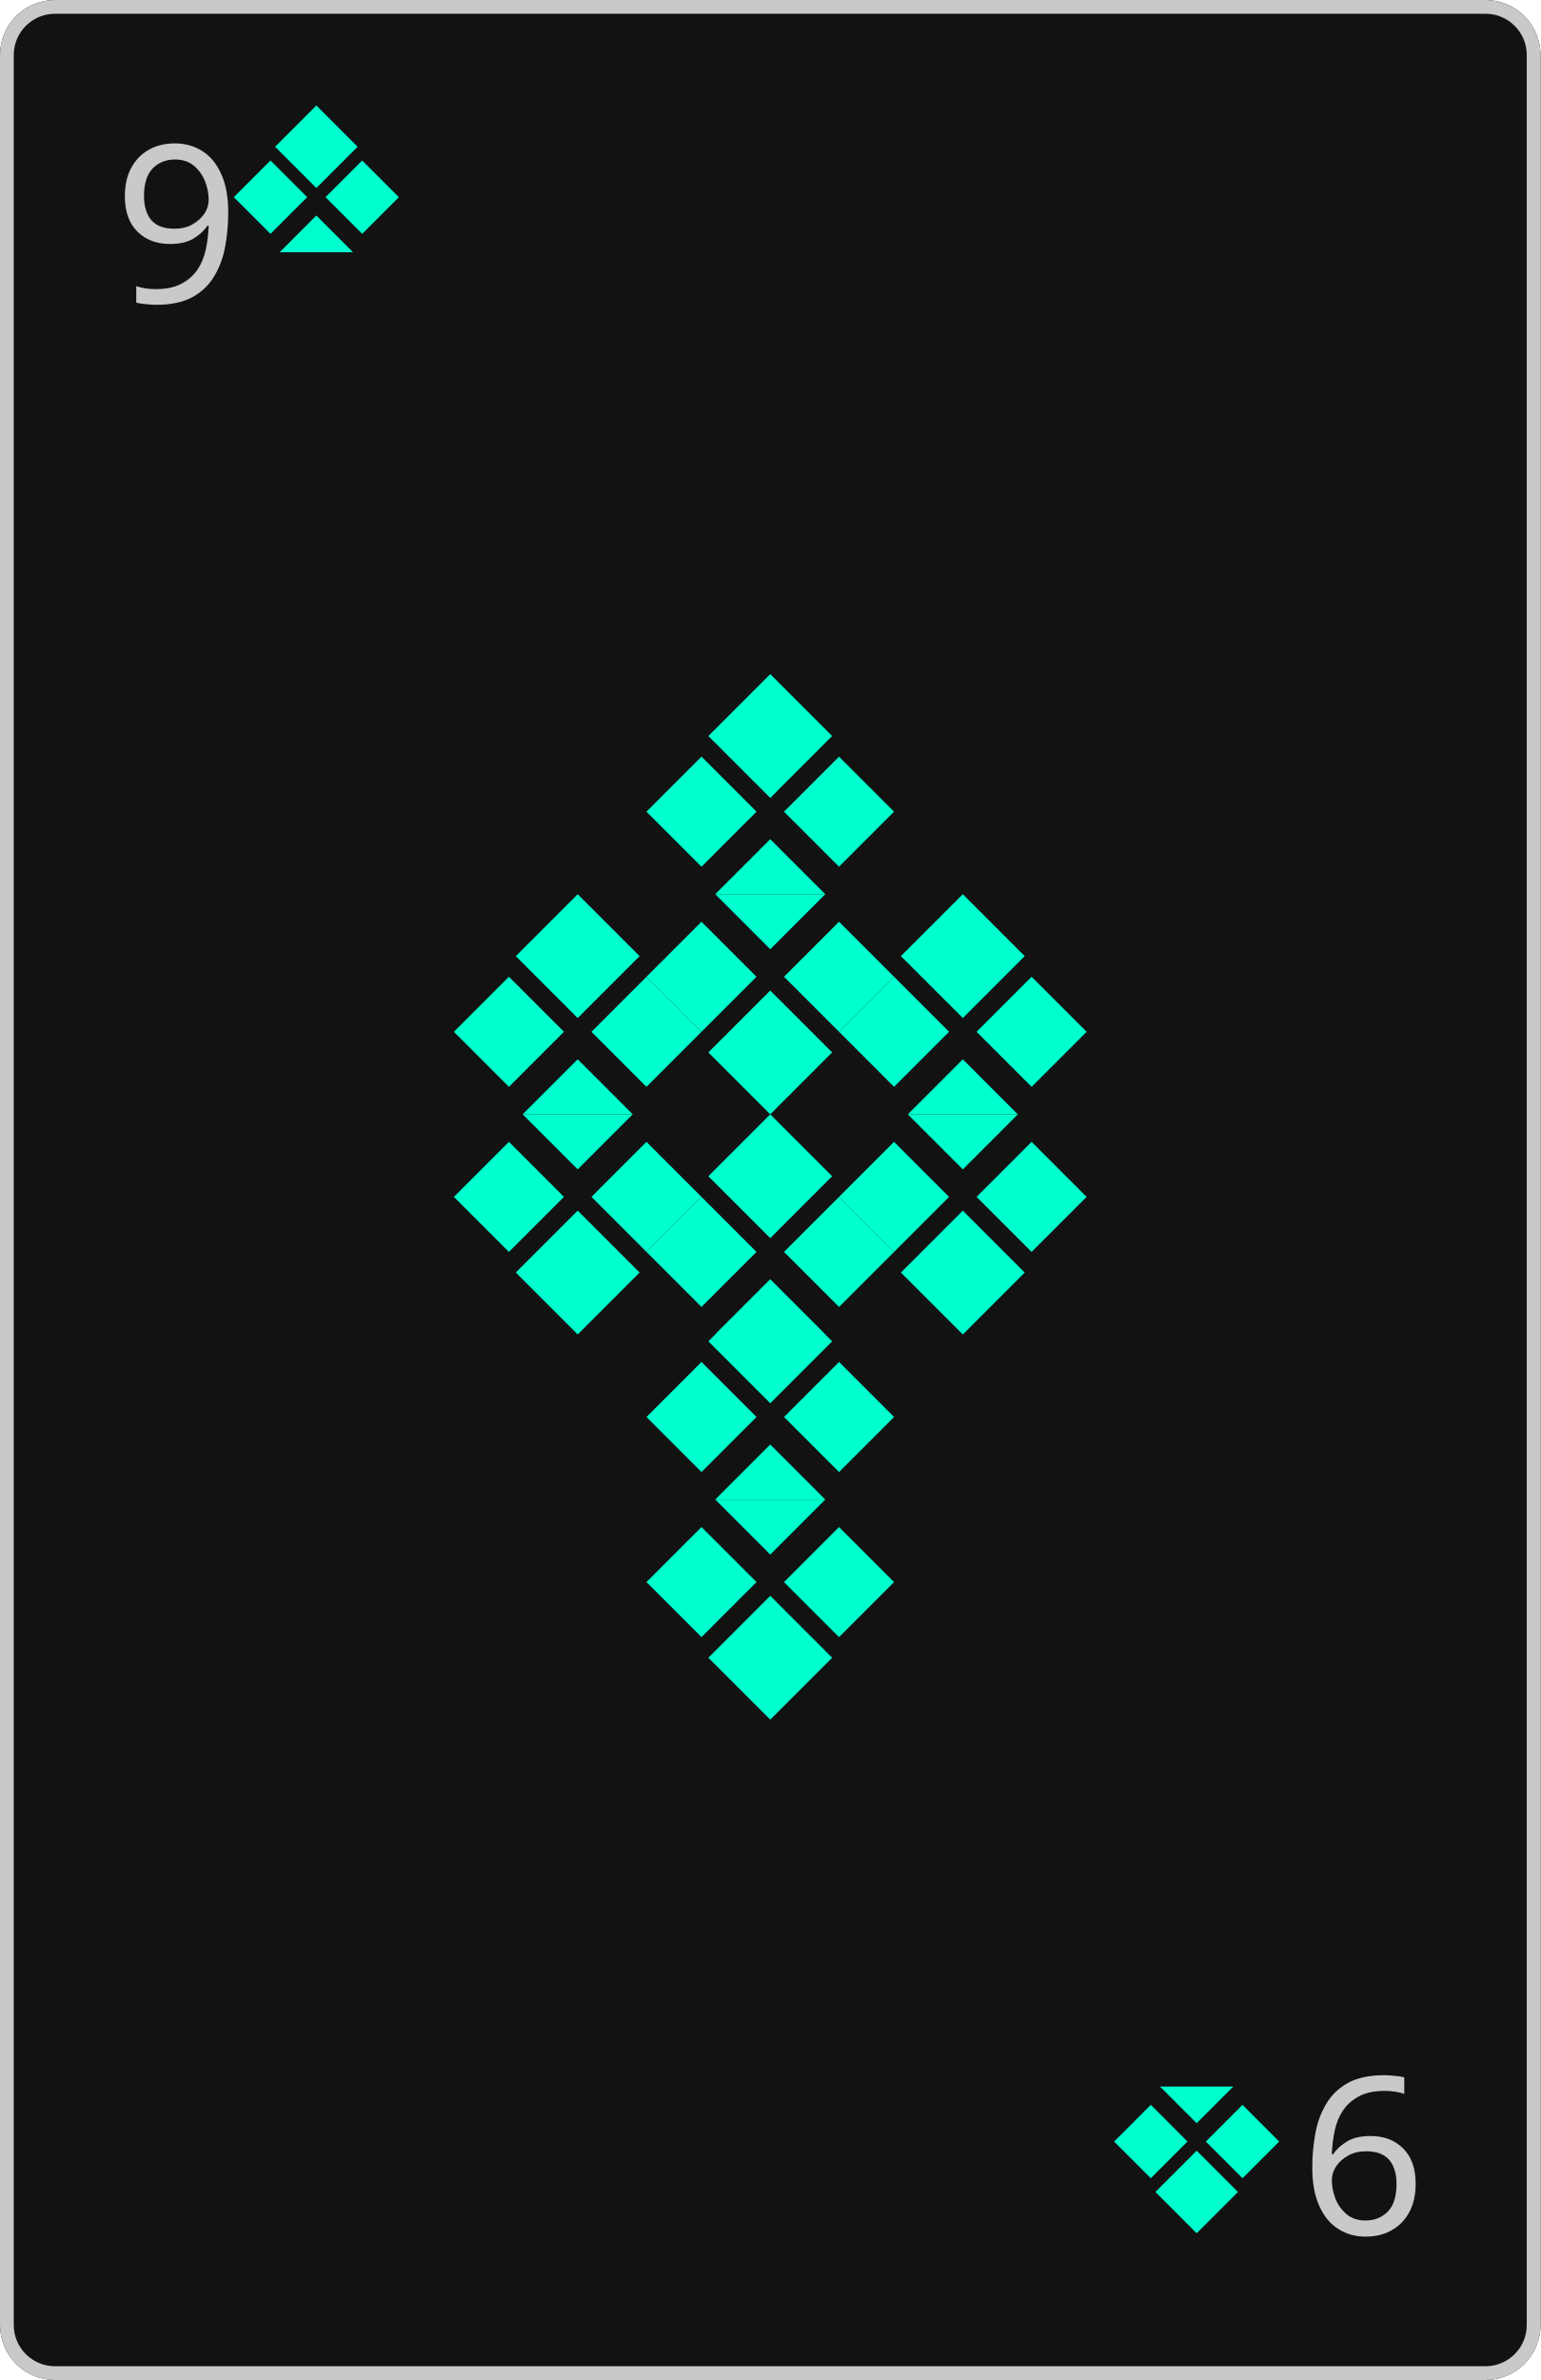
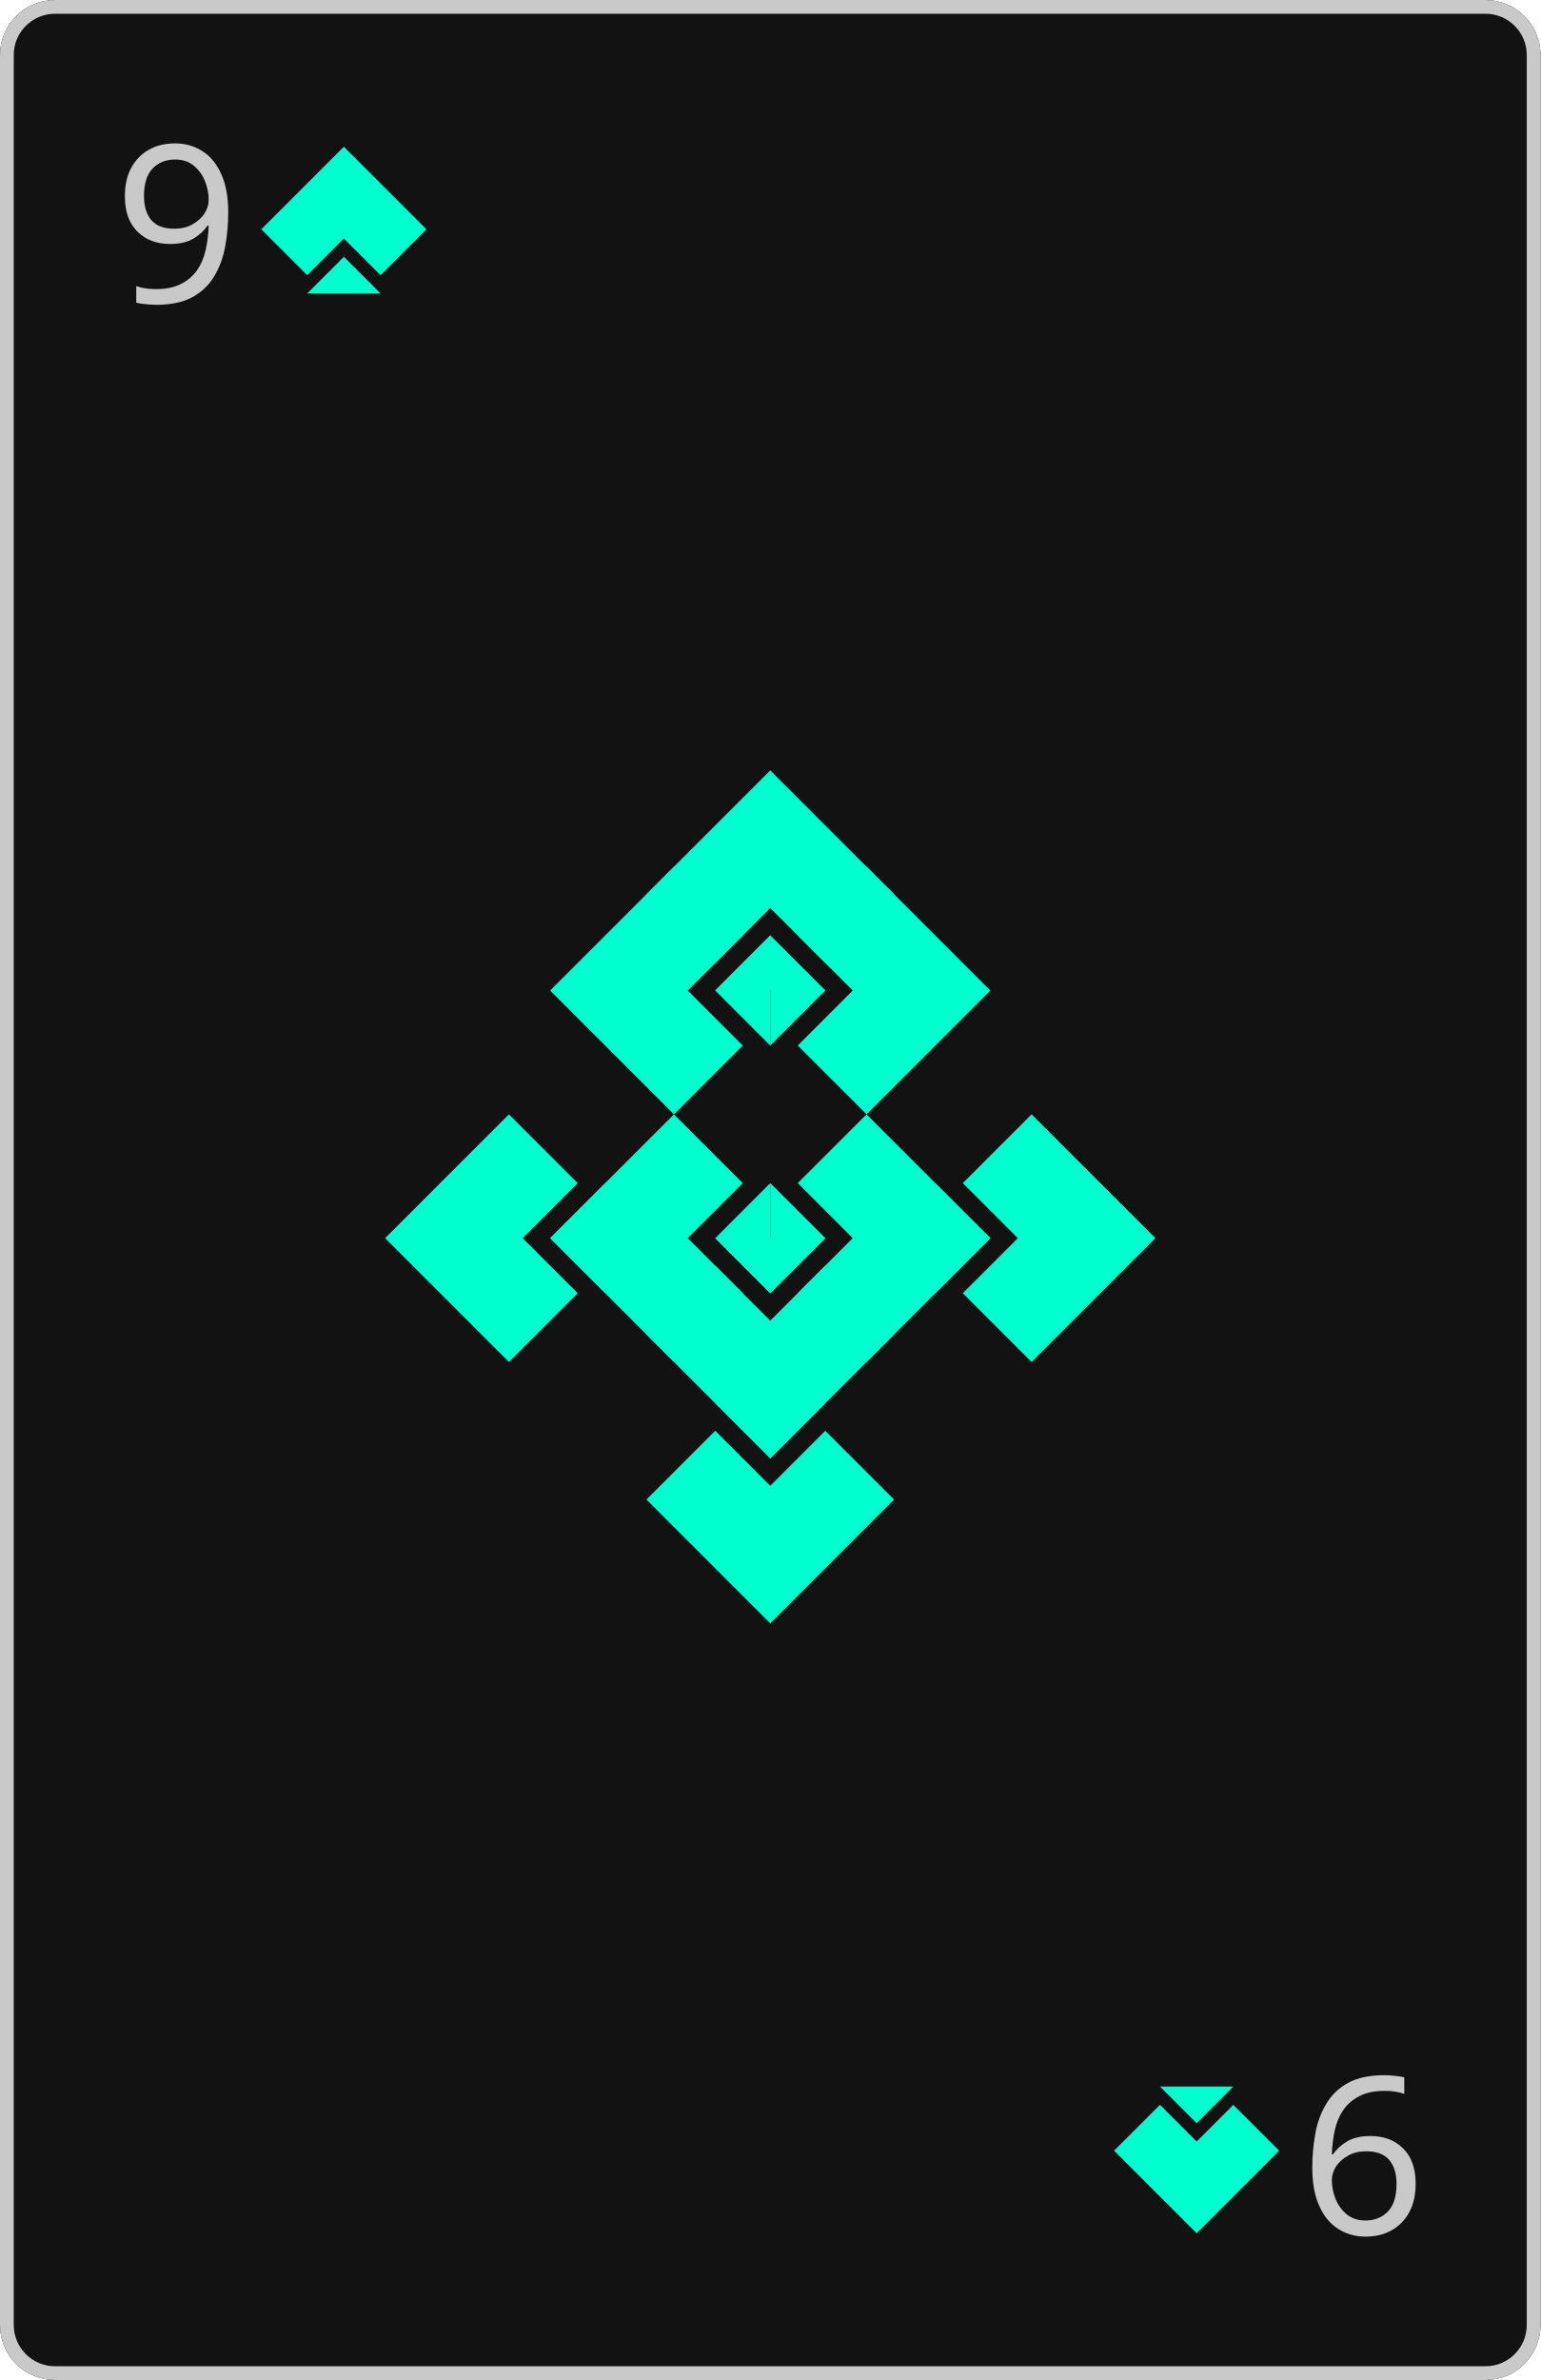
<svg xmlns="http://www.w3.org/2000/svg" width="112" height="173" viewBox="0 0 112 173">
  <defs>
    <style>.a{fill:none;}.b{fill:#121212;stroke:#c9c9c9;stroke-linejoin:bevel;}.c{fill:#c9c9c9;font-size:16px;font-family:PTSans-Regular, PT Sans;}.d{clip-path:url(#a);}.e{fill:#00ffce;}.f{clip-path:url(#c);}.g{stroke:none;}</style>
    <clipPath id="a">
      <rect class="a" width="16" height="16" />
    </clipPath>
    <clipPath id="c">
      <rect class="a" width="24" height="24" />
    </clipPath>
  </defs>
-   <g transform="translate(-1017 -281)">
-     <g transform="translate(825 219)">
-       <g class="b" transform="translate(192 62)">
-         <rect class="g" width="112" height="173" rx="4" />
-         <rect class="a" x="0.5" y="0.5" width="111" height="172" rx="3.5" />
-       </g>
-       <text class="c" transform="translate(209 84)">
-         <tspan x="-8.72" y="0">9</tspan>
-       </text>
-       <text class="c" transform="translate(287 213) rotate(180)">
-         <tspan x="-8.72" y="0">9</tspan>
-       </text>
+   <g transform="translate(-1017 -72)">
+     <g class="b" transform="translate(1017 72)">
+       <rect class="g" width="112" height="173" rx="4" />
+       <rect class="a" x="0.5" y="0.5" width="111" height="172" rx="3.5" />
    </g>
-     <g transform="translate(398 7)">
-       <g class="d" transform="translate(634 279)">
-         <rect class="e" width="4.243" height="4.243" transform="translate(5 5.667) rotate(-45)" />
-         <rect class="e" width="3.771" height="3.771" transform="translate(2 9.333) rotate(-45)" />
-         <rect class="e" width="3.771" height="3.771" transform="translate(8.667 9.333) rotate(-45)" />
-         <path class="e" d="M133,338.667l-2.667,2.667h5.333Z" transform="translate(-125 -328)" />
+     <text class="c" transform="translate(1034 94)">
+       <tspan x="-8.72" y="0">9</tspan>
+     </text>
+     <text class="c" transform="translate(1112 223) rotate(180)">
+       <tspan x="-8.72" y="0">9</tspan>
+     </text>
+     <g transform="translate(940)">
+       <g class="d" transform="translate(94 80)">
+         <path class="e" d="M116.333,330.667l6,6L119,340l-2.667-2.667L113.667,340l-3.333-3.333Z" transform="translate(-108.333 -328)" />
+         <path class="e" d="M116.333,338.667l-2.667,2.667H119Z" transform="translate(-108.333 -328)" />
        <rect class="a" width="16" height="16" />
      </g>
-       <g class="d" transform="translate(714 439) rotate(180)">
-         <rect class="e" width="4.243" height="4.243" transform="translate(5 5.667) rotate(-45)" />
-         <rect class="e" width="3.771" height="3.771" transform="translate(2 9.333) rotate(-45)" />
-         <rect class="e" width="3.771" height="3.771" transform="translate(8.667 9.333) rotate(-45)" />
-         <path class="e" d="M133,338.667l-2.667,2.667h5.333Z" transform="translate(-125 -328)" />
+       <g class="d" transform="translate(172 237) rotate(180)">
+         <path class="e" d="M116.333,330.667l6,6L119,340l-2.667-2.667L113.667,340l-3.333-3.333Z" transform="translate(-108.333 -328)" />
+         <path class="e" d="M116.333,338.667l-2.667,2.667H119Z" transform="translate(-108.333 -328)" />
        <rect class="a" width="16" height="16" />
      </g>
    </g>
-     <g transform="translate(-1 -1)">
-       <g class="f" transform="translate(1062 327)">
-         <rect class="e" width="6.364" height="6.364" transform="translate(7.5 8.5) rotate(-45)" />
-         <rect class="e" width="5.657" height="5.657" transform="translate(3 14) rotate(-45)" />
-         <rect class="e" width="5.657" height="5.657" transform="translate(13 14) rotate(-45)" />
-         <path class="e" d="M146,306l-4,4h8Z" transform="translate(-134 -290)" />
-         <rect class="a" width="24" height="24" />
-       </g>
-       <g class="f" transform="translate(1062 359)">
-         <rect class="e" width="6.364" height="6.364" transform="translate(7.5 8.5) rotate(-45)" />
-         <rect class="e" width="5.657" height="5.657" transform="translate(3 14) rotate(-45)" />
-         <rect class="e" width="5.657" height="5.657" transform="translate(13 14) rotate(-45)" />
-         <path class="e" d="M146,306l-4,4h8Z" transform="translate(-134 -290)" />
-         <rect class="a" width="24" height="24" />
-       </g>
-       <g class="f" transform="translate(1062 371)">
-         <rect class="e" width="6.364" height="6.364" transform="translate(7.5 8.5) rotate(-45)" />
-         <rect class="e" width="5.657" height="5.657" transform="translate(3 14) rotate(-45)" />
-         <rect class="e" width="5.657" height="5.657" transform="translate(13 14) rotate(-45)" />
-         <path class="e" d="M146,306l-4,4h8Z" transform="translate(-134 -290)" />
-         <rect class="a" width="24" height="24" />
-       </g>
-       <g class="f" transform="translate(1048 343)">
-         <rect class="e" width="6.364" height="6.364" transform="translate(7.5 8.5) rotate(-45)" />
-         <rect class="e" width="5.657" height="5.657" transform="translate(3 14) rotate(-45)" />
-         <rect class="e" width="5.657" height="5.657" transform="translate(13 14) rotate(-45)" />
-         <path class="e" d="M146,306l-4,4h8Z" transform="translate(-134 -290)" />
-         <rect class="a" width="24" height="24" />
-       </g>
-       <g class="f" transform="translate(1100 383) rotate(180)">
-         <rect class="e" width="6.364" height="6.364" transform="translate(7.5 8.5) rotate(-45)" />
-         <rect class="e" width="5.657" height="5.657" transform="translate(3 14) rotate(-45)" />
-         <rect class="e" width="5.657" height="5.657" transform="translate(13 14) rotate(-45)" />
-         <path class="e" d="M146,306l-4,4h8Z" transform="translate(-134 -290)" />
-         <rect class="a" width="24" height="24" />
-       </g>
-       <g class="f" transform="translate(1076 343)">
-         <rect class="e" width="6.364" height="6.364" transform="translate(7.5 8.5) rotate(-45)" />
-         <rect class="e" width="5.657" height="5.657" transform="translate(3 14) rotate(-45)" />
-         <rect class="e" width="5.657" height="5.657" transform="translate(13 14) rotate(-45)" />
-         <path class="e" d="M146,306l-4,4h8Z" transform="translate(-134 -290)" />
-         <rect class="a" width="24" height="24" />
-       </g>
-       <g class="f" transform="translate(1086 411) rotate(180)">
-         <rect class="e" width="6.364" height="6.364" transform="translate(7.5 8.5) rotate(-45)" />
-         <rect class="e" width="5.657" height="5.657" transform="translate(3 14) rotate(-45)" />
-         <rect class="e" width="5.657" height="5.657" transform="translate(13 14) rotate(-45)" />
-         <path class="e" d="M146,306l-4,4h8Z" transform="translate(-134 -290)" />
-         <rect class="a" width="24" height="24" />
-       </g>
-       <g class="f" transform="translate(1086 367) rotate(180)">
-         <rect class="e" width="6.364" height="6.364" transform="translate(7.5 8.5) rotate(-45)" />
-         <rect class="e" width="5.657" height="5.657" transform="translate(3 14) rotate(-45)" />
-         <rect class="e" width="5.657" height="5.657" transform="translate(13 14) rotate(-45)" />
-         <path class="e" d="M146,306l-4,4h8Z" transform="translate(-134 -290)" />
-         <rect class="a" width="24" height="24" />
-       </g>
-       <g class="f" transform="translate(1072 383) rotate(180)">
-         <rect class="e" width="6.364" height="6.364" transform="translate(7.5 8.5) rotate(-45)" />
-         <rect class="e" width="5.657" height="5.657" transform="translate(3 14) rotate(-45)" />
-         <rect class="e" width="5.657" height="5.657" transform="translate(13 14) rotate(-45)" />
-         <path class="e" d="M146,306l-4,4h8Z" transform="translate(-134 -290)" />
-         <rect class="a" width="24" height="24" />
-       </g>
+     <g class="f" transform="translate(1061 124)">
+       <path class="e" d="M121,294l9,9-5,5-4-4-4,4-5-5Z" transform="translate(-109 -290)" />
+       <path class="e" d="M121,306l-4,4h8Z" transform="translate(-109 -290)" />
+       <rect class="a" width="24" height="24" />
+     </g>
+     <g class="f" transform="translate(1085 194) rotate(180)">
+       <path class="e" d="M121,294l9,9-5,5-4-4-4,4-5-5Z" transform="translate(-109 -290)" />
+       <path class="e" d="M121,306l-4,4h8Z" transform="translate(-109 -290)" />
+       <rect class="a" width="24" height="24" />
+     </g>
+     <g class="f" transform="translate(1085 182) rotate(180)">
+       <path class="e" d="M121,294l9,9-5,5-4-4-4,4-5-5Z" transform="translate(-109 -290)" />
+       <path class="e" d="M121,306l-4,4h8Z" transform="translate(-109 -290)" />
+       <rect class="a" width="24" height="24" />
+     </g>
+     <g class="f" transform="translate(1093 150) rotate(90)">
+       <path class="e" d="M121,294l9,9-5,5-4-4-4,4-5-5Z" transform="translate(-109 -290)" />
+       <path class="e" d="M121,306l-4,4h8Z" transform="translate(-109 -290)" />
+       <rect class="a" width="24" height="24" />
+     </g>
+     <g class="f" transform="translate(1093 132) rotate(90)">
+       <path class="e" d="M121,294l9,9-5,5-4-4-4,4-5-5Z" transform="translate(-109 -290)" />
+       <path class="e" d="M121,306l-4,4h8Z" transform="translate(-109 -290)" />
+       <rect class="a" width="24" height="24" />
+     </g>
+     <g class="f" transform="translate(1053 174) rotate(-90)">
+       <path class="e" d="M121,294l9,9-5,5-4-4-4,4-5-5Z" transform="translate(-109 -290)" />
+       <path class="e" d="M121,306l-4,4h8Z" transform="translate(-109 -290)" />
+       <rect class="a" width="24" height="24" />
+     </g>
+     <g class="f" transform="translate(1053 156) rotate(-90)">
+       <path class="e" d="M121,294l9,9-5,5-4-4-4,4-5-5Z" transform="translate(-109 -290)" />
+       <path class="e" d="M121,306l-4,4h8Z" transform="translate(-109 -290)" />
+       <rect class="a" width="24" height="24" />
+     </g>
+     <g class="f" transform="translate(1105 150) rotate(90)">
+       <path class="e" d="M121,294l9,9-5,5-4-4-4,4-5-5Z" transform="translate(-109 -290)" />
+       <path class="e" d="M121,306l-4,4h8Z" transform="translate(-109 -290)" />
+       <rect class="a" width="24" height="24" />
+     </g>
+     <g class="f" transform="translate(1041 174) rotate(-90)">
+       <path class="e" d="M121,294l9,9-5,5-4-4-4,4-5-5Z" transform="translate(-109 -290)" />
+       <path class="e" d="M121,306l-4,4h8Z" transform="translate(-109 -290)" />
+       <rect class="a" width="24" height="24" />
    </g>
  </g>
</svg>
